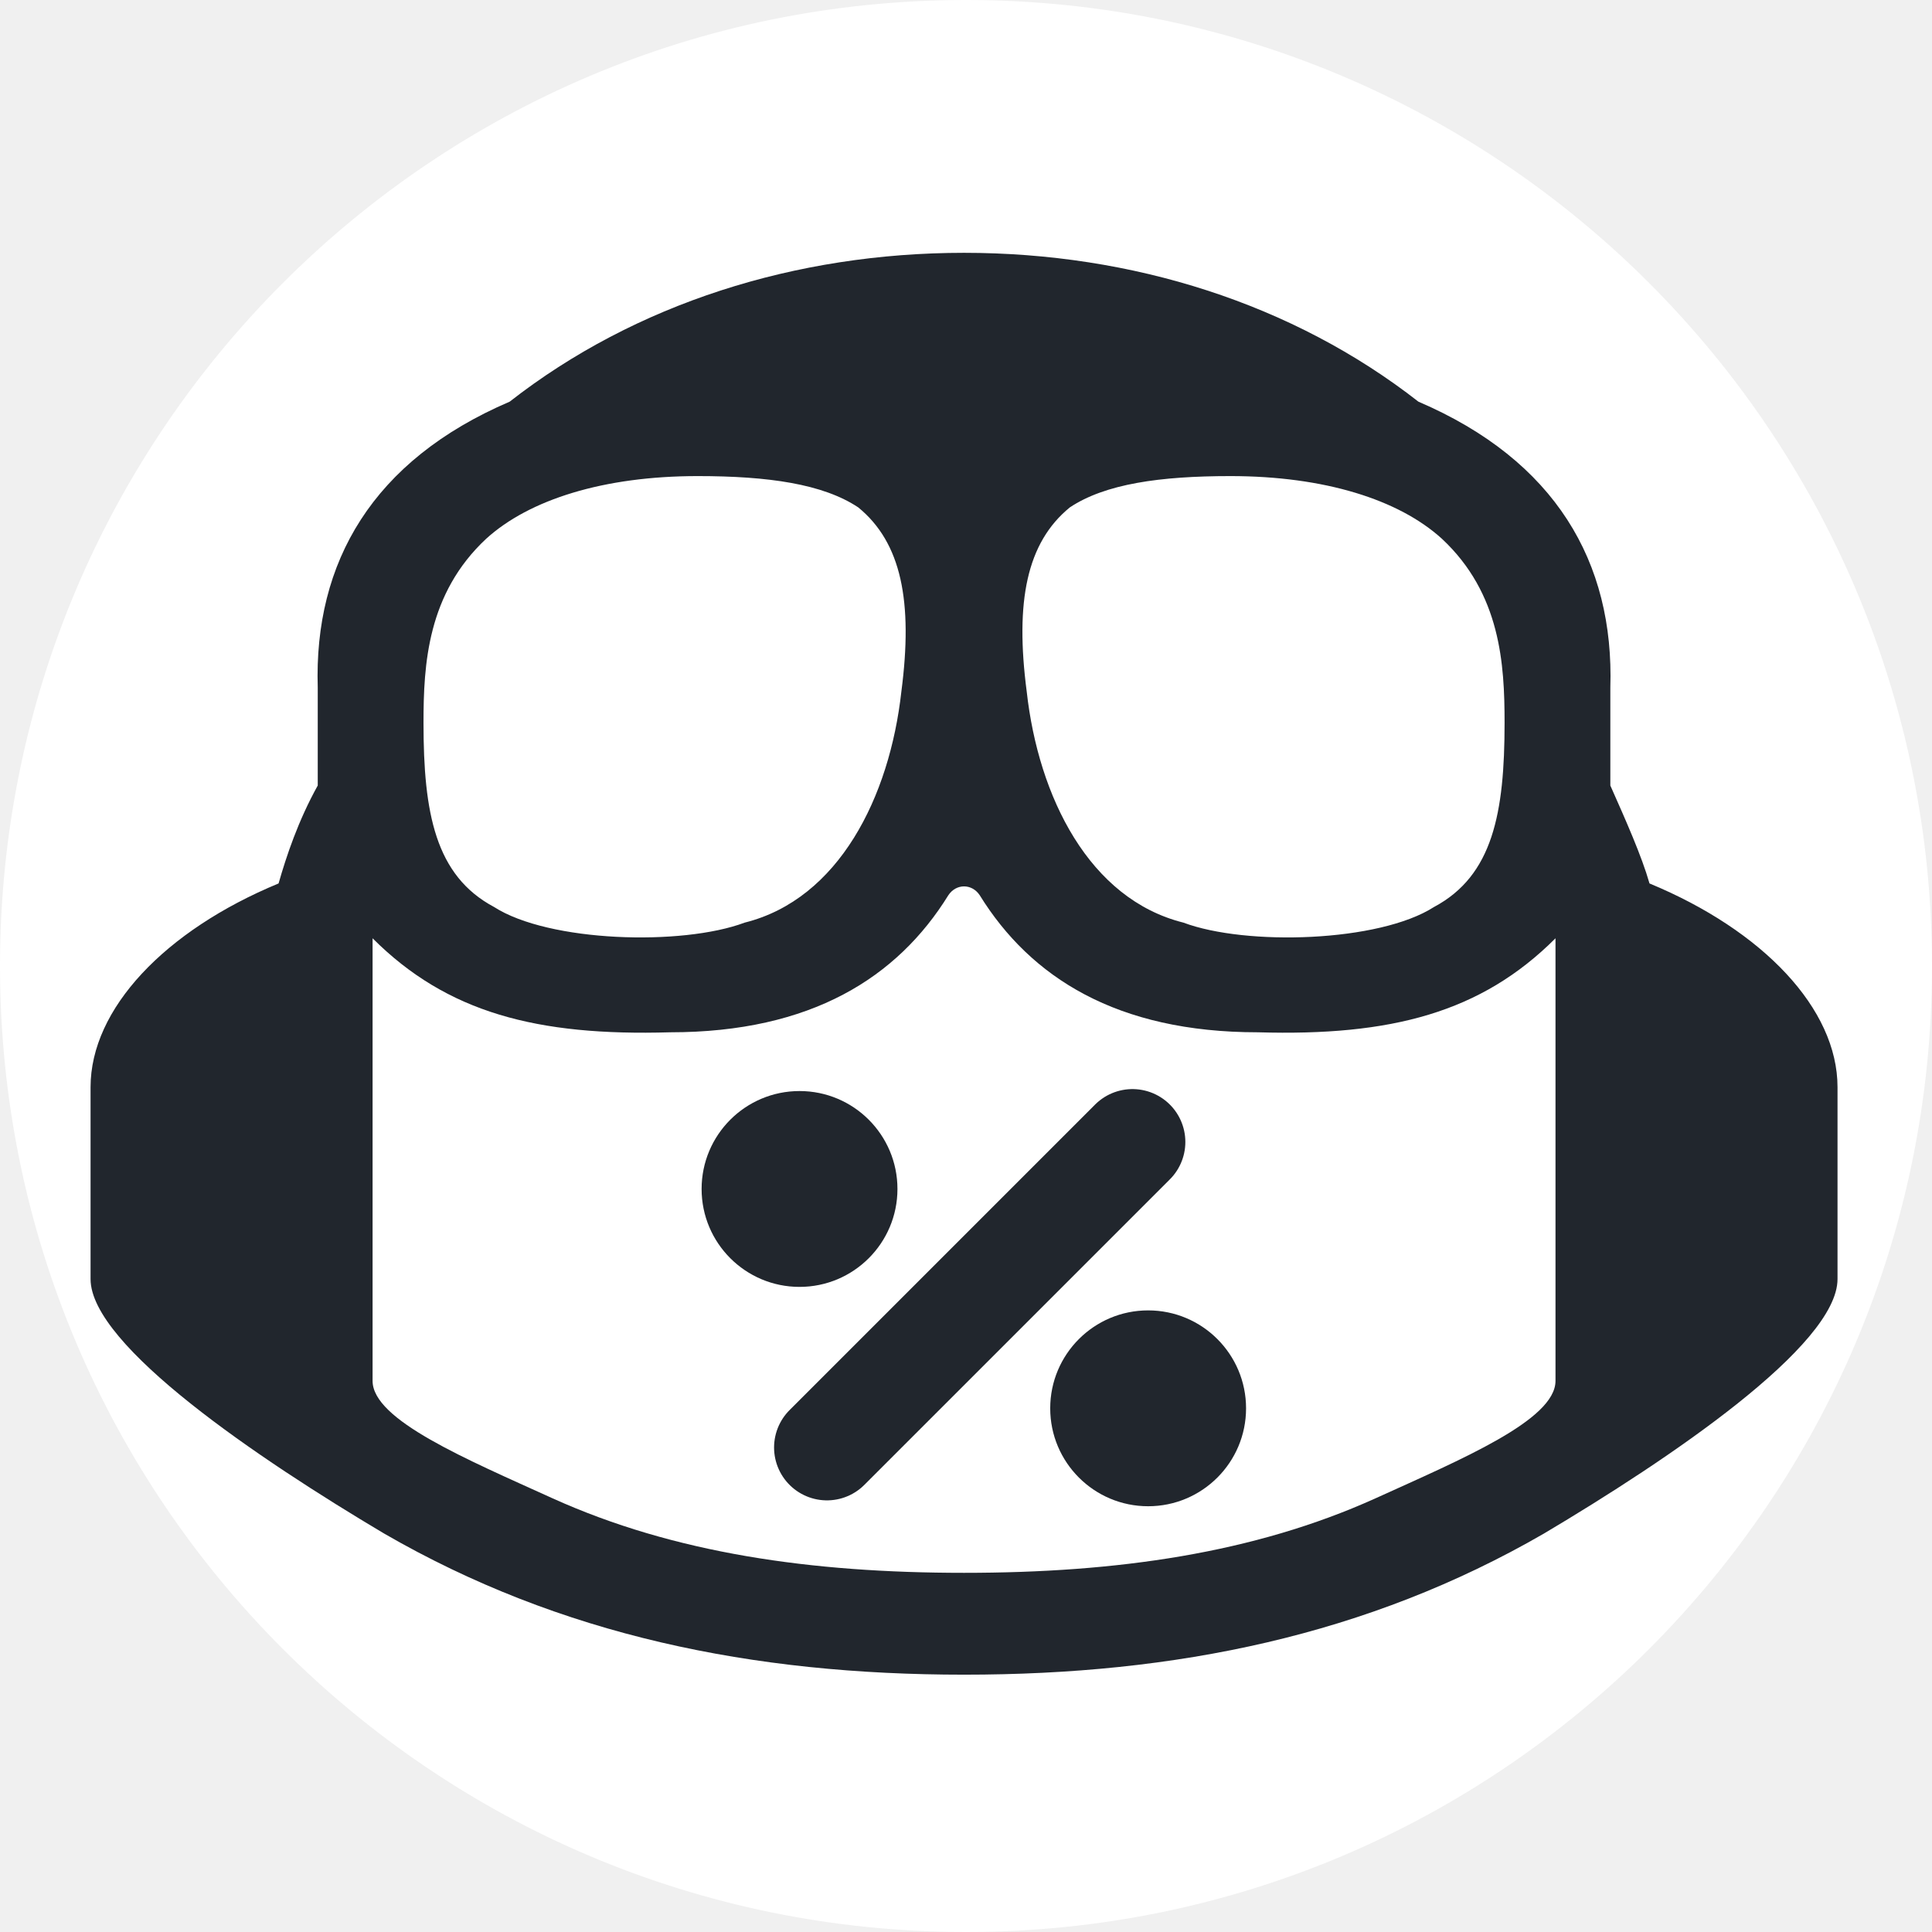
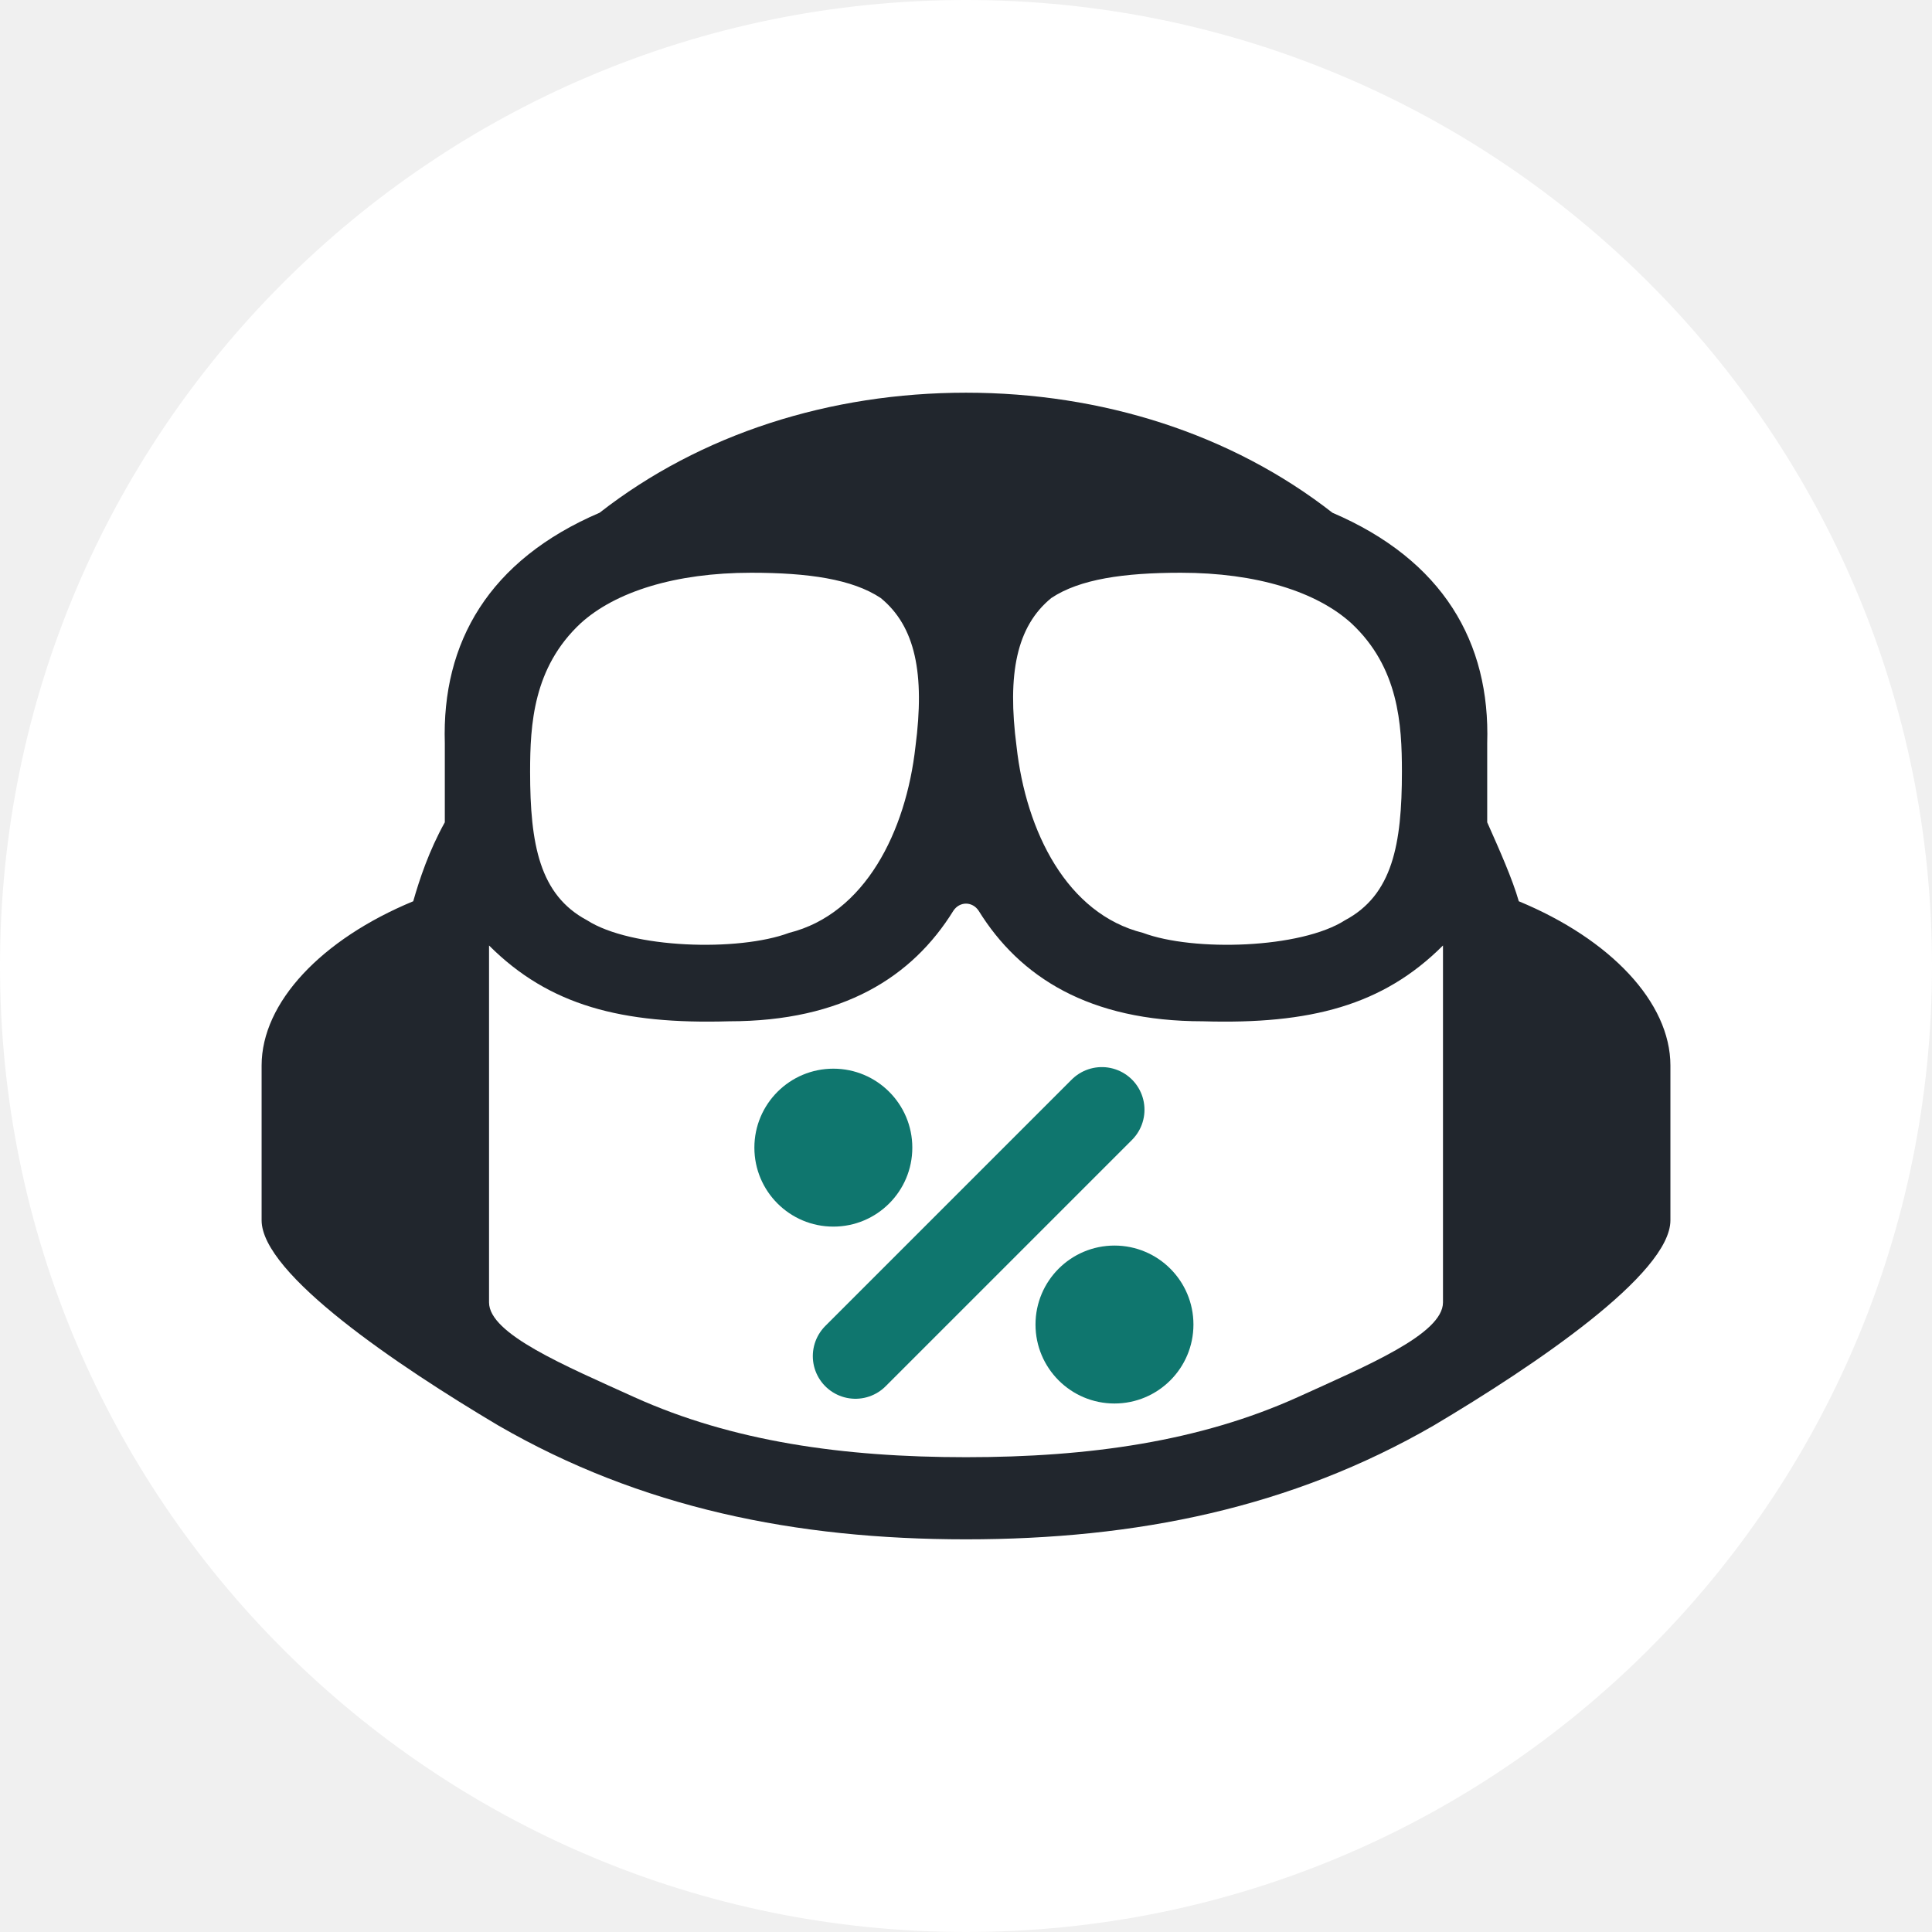
<svg xmlns="http://www.w3.org/2000/svg" width="512" height="512" viewBox="0 0 512 512" role="img" aria-labelledby="title desc">
  <circle cx="256" cy="256" r="256" fill="#FFFFFF" />
-   <g transform="translate(24 67) scale(1.038031)" fill="#21262D">
+   <g transform="translate(69.33 104.07) scale(0.8371)" fill="#21262D">
    <path fill-rule="evenodd" d="       M 223,0       C 180,0 139,13 107,38       C 72,53 57,79 58,111       L 58,136       C 53,145 50,154 48,161       C 19,173 0,193 0,213       L 0,262       C 0,279 43,308 75,327       C 120,353 169,363 223,363       C 277,363 326,353 371,327       C 403,308 446,279 446,262       L 446,213       C 446,193 427,173 398,161       C 396,154 392,145 388,136       L 388,111       C 389,79 374,53 339,38       C 307,13 266,0 223,0 Z        M 155,57       C 131,57 112,63 101,73       C 86,87 85,105 85,120       C 85,143 88,159 103,167       C 117,176 151,177 167,171       C 191,165 204,139 207,112       C 210,89 207,74 196,65       C 187,59 173,57 155,57 Z        M 291,57       C 315,57 334,63 345,73       C 360,87 361,105 361,120       C 361,143 358,159 343,167       C 329,176 295,177 279,171       C 255,165 242,139 239,112       C 236,89 239,74 250,65       C 259,59 273,57 291,57 Z        M 72,175       C 91,194 114,200 148,199       C 184,199 206,185 219,164       C 221,161 225,161 227,164       C 240,185 262,199 298,199       C 332,200 355,194 374,175       L 374,288       C 374,298 350,308 328,318       C 297,332 262,337 223,337       C 184,337 149,332 118,318       C 96,308 72,298 72,288 Z     " />
-     <circle cx="181" cy="239" r="25" />
-     <path d="M 188,305 L 266,227" fill="none" stroke="#21262D" stroke-width="27" stroke-linecap="round" />
-     <circle cx="270" cy="295" r="25" />
+     <circle cx="181" cy="239" r="25" fill="#0F766E" />
+     <path d="M 188,305 L 266,227" fill="none" stroke="#0F766E" stroke-width="27" stroke-linecap="round" />
+     <circle cx="270" cy="295" r="25" fill="#0F766E" />
  </g>
</svg>
